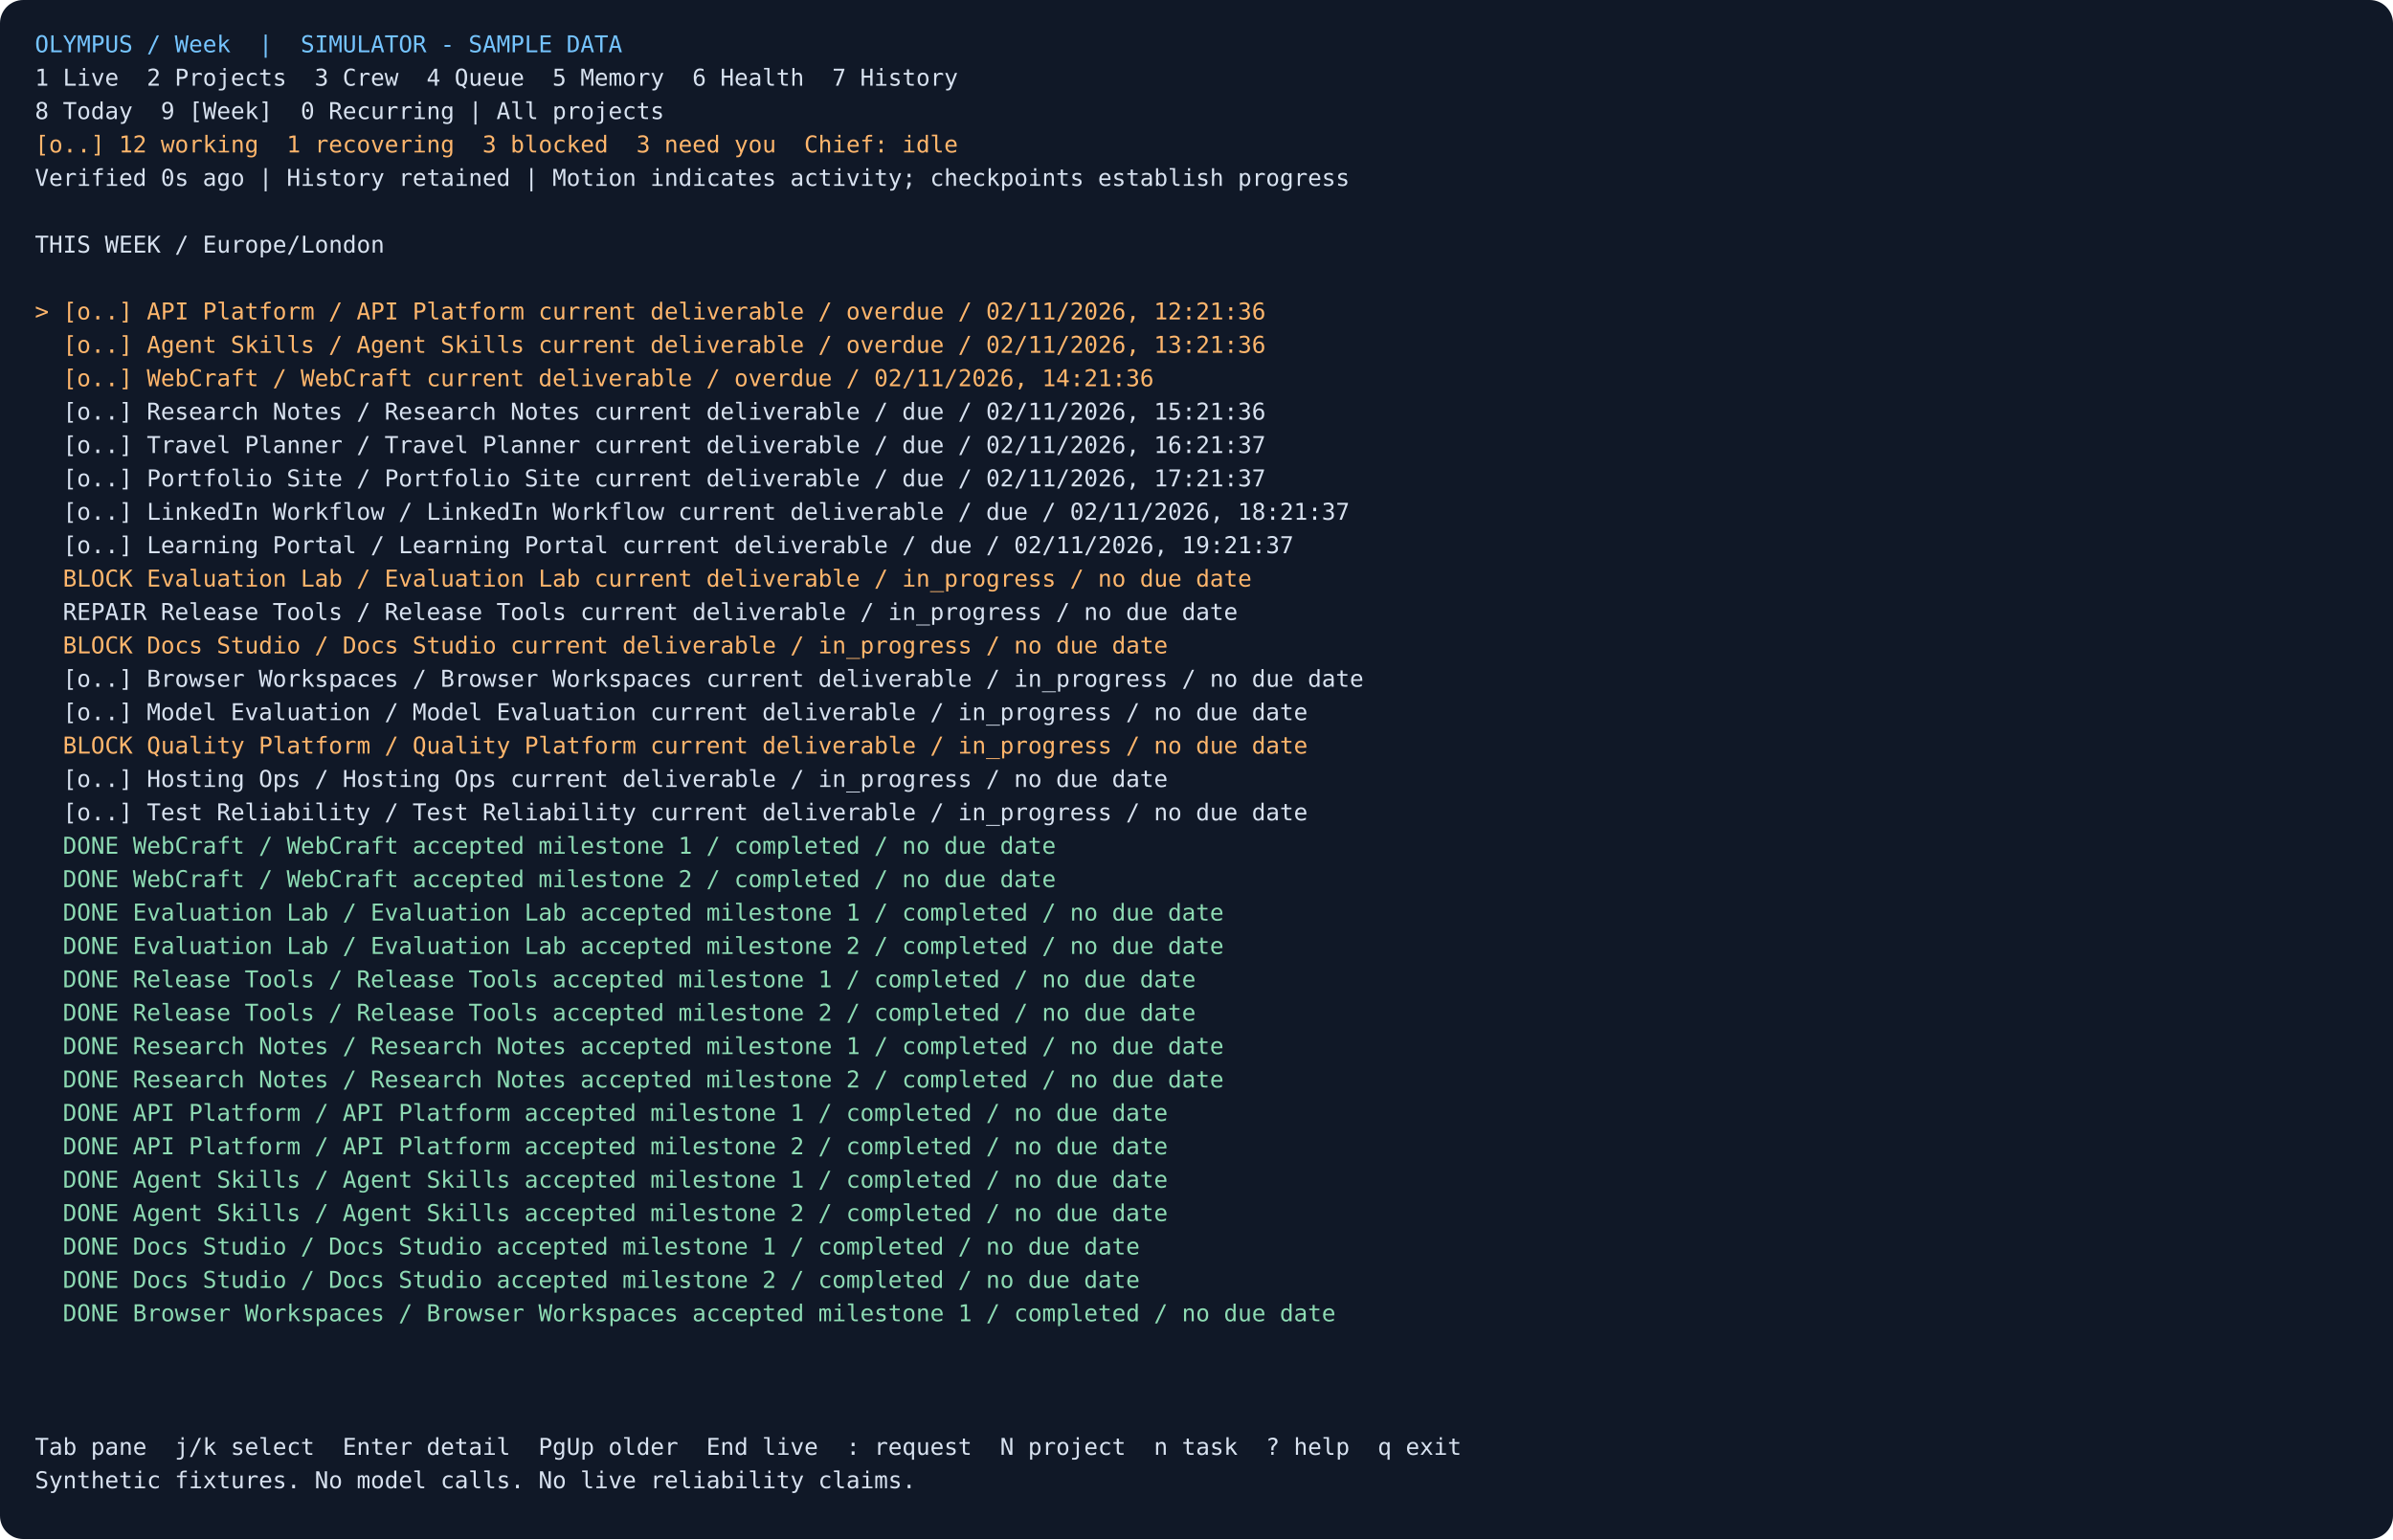
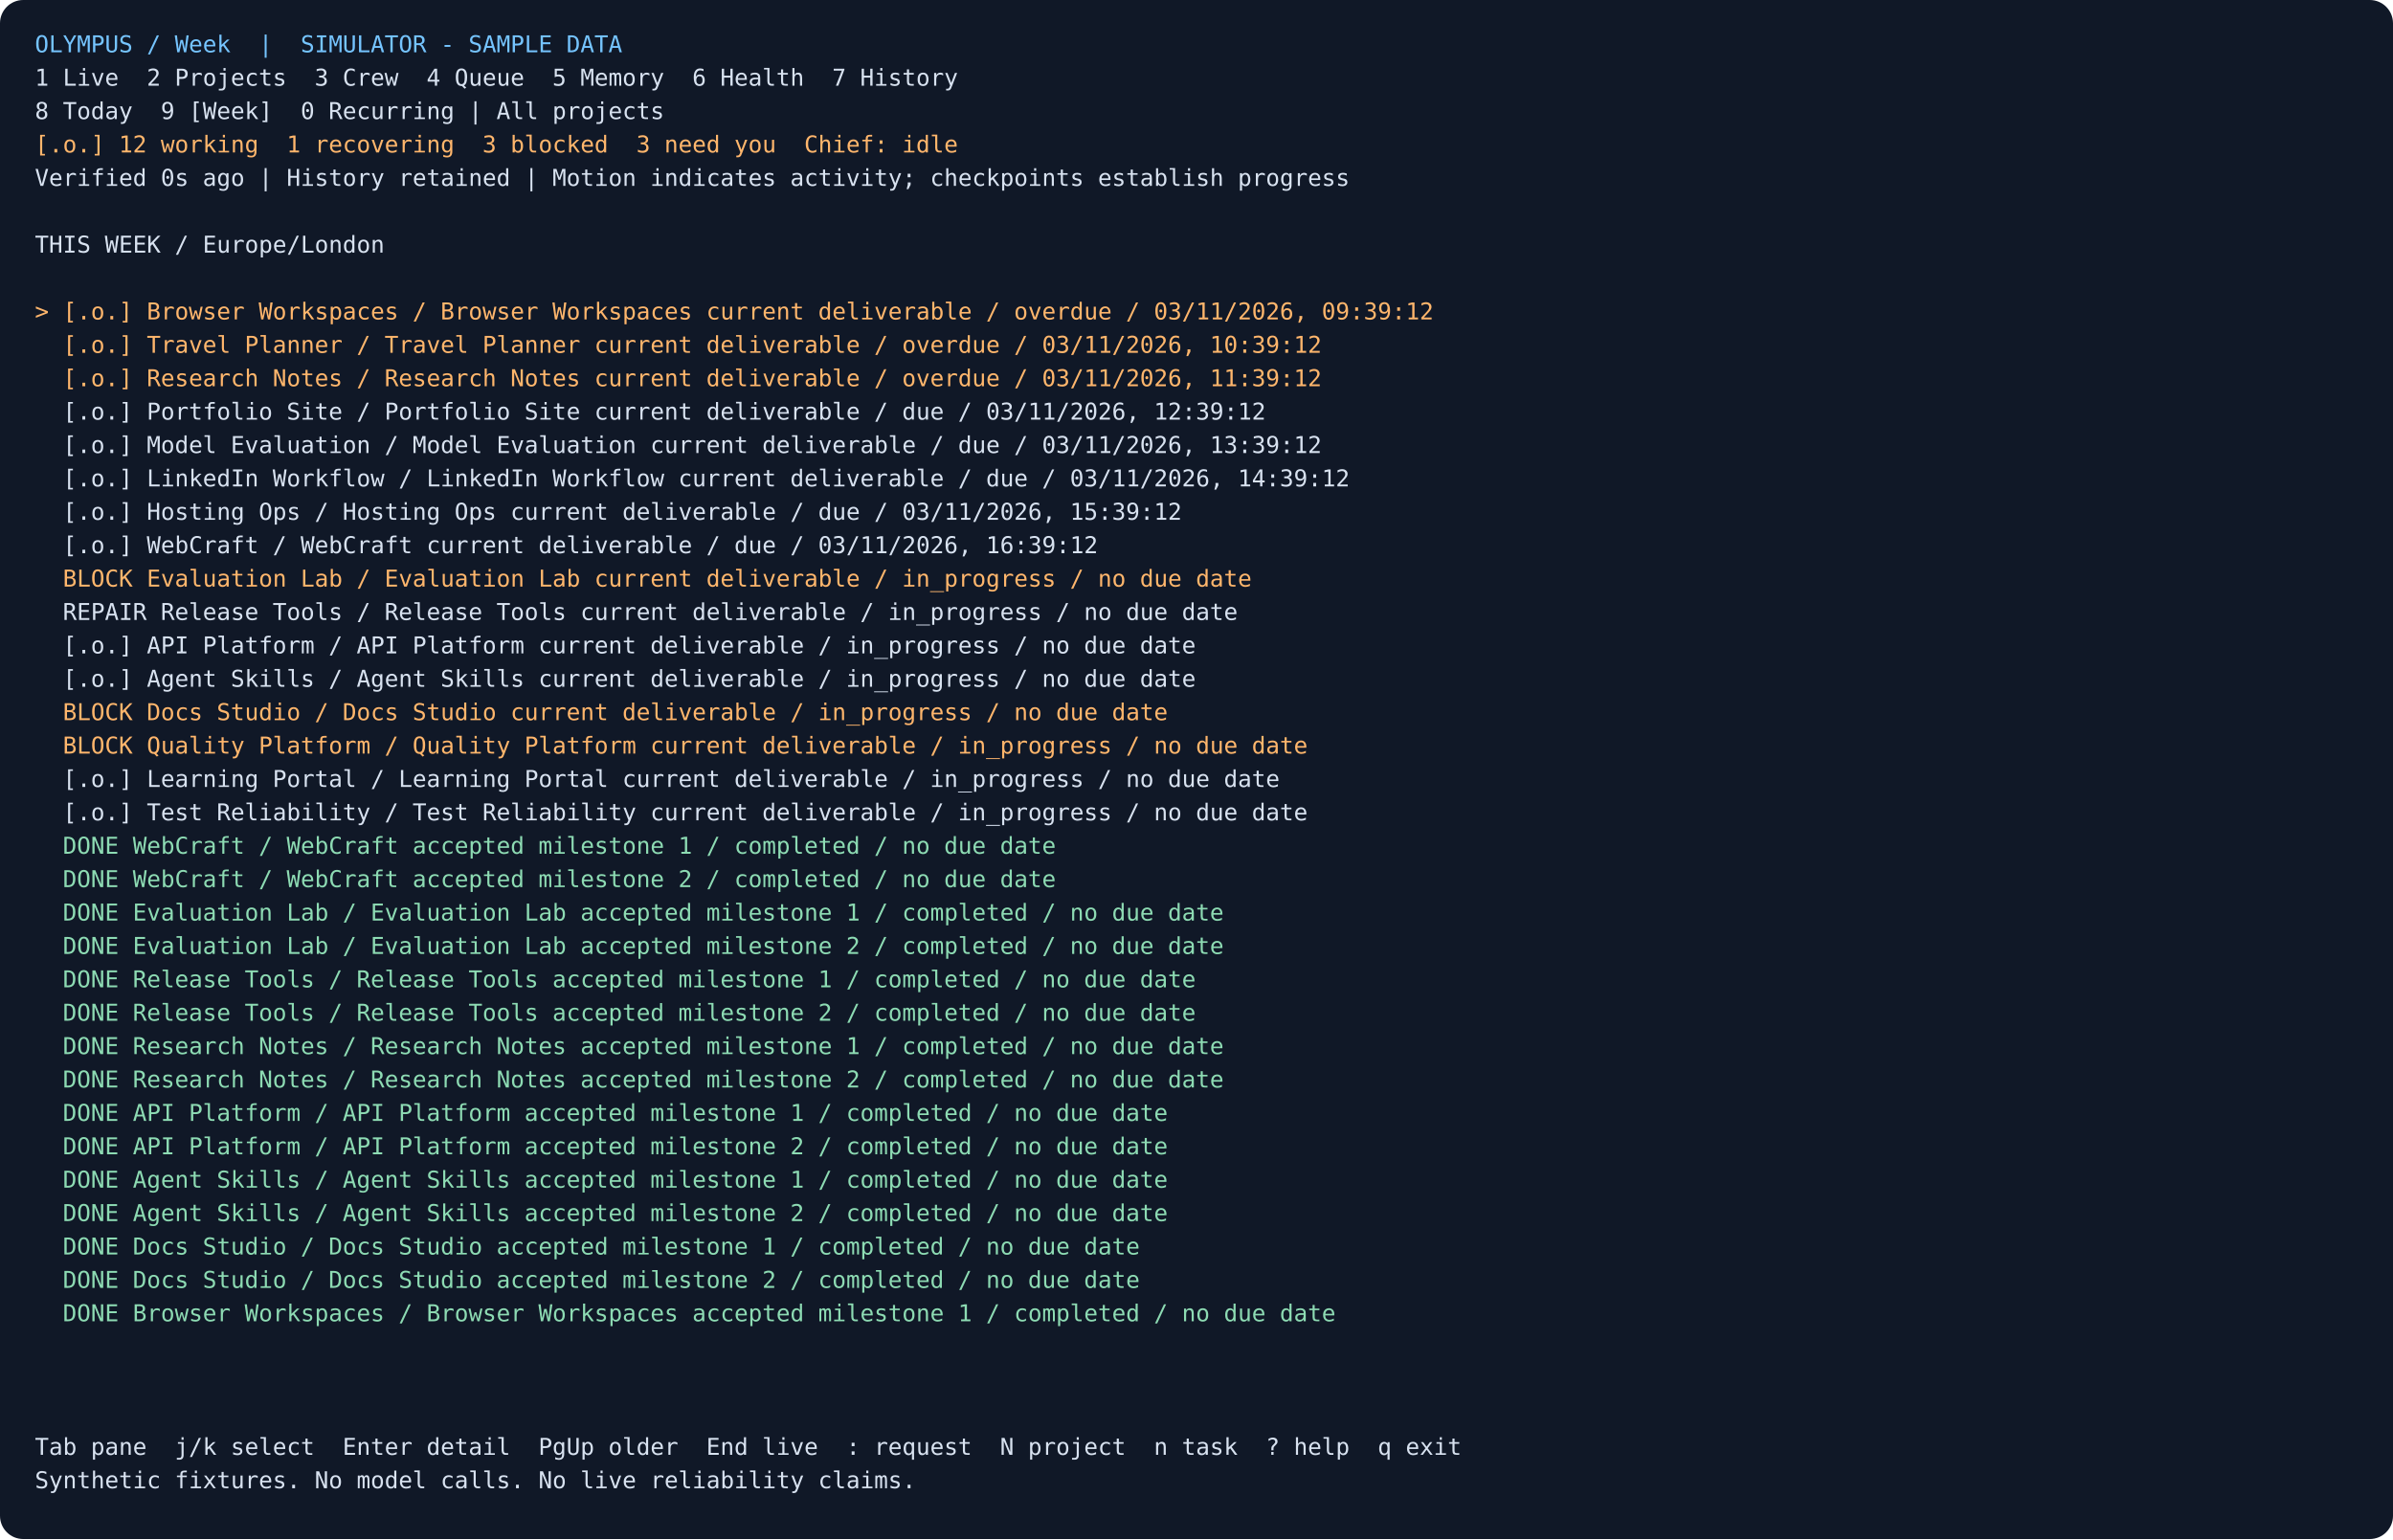
<svg xmlns="http://www.w3.org/2000/svg" width="1648" height="1060" viewBox="0 0 1648 1060">
  <rect width="1648" height="1060" rx="16" fill="#101827" />
  <g font-family="DejaVu Sans Mono,monospace" font-size="16" xml:space="preserve">
    <text x="24" y="36" fill="#75c4ff">OLYMPUS / Week  |  SIMULATOR - SAMPLE DATA                                                                                                                      </text>
    <text x="24" y="59" fill="#d8e2f0">1 Live  2 Projects  3 Crew  4 Queue  5 Memory  6 Health  7 History                                                                                              </text>
    <text x="24" y="82" fill="#d8e2f0">8 Today  9 [Week]  0 Recurring | All projects                                                                                                                   </text>
-     <text x="24" y="105" fill="#ffb66c">[o..] 12 working  1 recovering  3 blocked  3 need you  Chief: idle</text>
+     <text x="24" y="105" fill="#ffb66c">[.o.] 12 working  1 recovering  3 blocked  3 need you  Chief: idle</text>
    <text x="24" y="128" fill="#d8e2f0">Verified 0s ago | History retained | Motion indicates activity; checkpoints establish progress</text>
    <text x="24" y="151" fill="#d8e2f0" />
    <text x="24" y="174" fill="#d8e2f0">THIS WEEK / Europe/London</text>
    <text x="24" y="197" fill="#d8e2f0" />
-     <text x="24" y="220" fill="#ffb66c">&gt; [o..] API Platform / API Platform current deliverable / overdue / 02/11/2026, 12:21:36</text>
-     <text x="24" y="243" fill="#ffb66c">  [o..] Agent Skills / Agent Skills current deliverable / overdue / 02/11/2026, 13:21:36</text>
-     <text x="24" y="266" fill="#ffb66c">  [o..] WebCraft / WebCraft current deliverable / overdue / 02/11/2026, 14:21:36</text>
-     <text x="24" y="289" fill="#d8e2f0">  [o..] Research Notes / Research Notes current deliverable / due / 02/11/2026, 15:21:36</text>
-     <text x="24" y="312" fill="#d8e2f0">  [o..] Travel Planner / Travel Planner current deliverable / due / 02/11/2026, 16:21:37</text>
-     <text x="24" y="335" fill="#d8e2f0">  [o..] Portfolio Site / Portfolio Site current deliverable / due / 02/11/2026, 17:21:37</text>
-     <text x="24" y="358" fill="#d8e2f0">  [o..] LinkedIn Workflow / LinkedIn Workflow current deliverable / due / 02/11/2026, 18:21:37</text>
-     <text x="24" y="381" fill="#d8e2f0">  [o..] Learning Portal / Learning Portal current deliverable / due / 02/11/2026, 19:21:37</text>
+     <text x="24" y="220" fill="#ffb66c">&gt; [.o.] Browser Workspaces / Browser Workspaces current deliverable / overdue / 03/11/2026, 09:39:12</text>
+     <text x="24" y="243" fill="#ffb66c">  [.o.] Travel Planner / Travel Planner current deliverable / overdue / 03/11/2026, 10:39:12</text>
+     <text x="24" y="266" fill="#ffb66c">  [.o.] Research Notes / Research Notes current deliverable / overdue / 03/11/2026, 11:39:12</text>
+     <text x="24" y="289" fill="#d8e2f0">  [.o.] Portfolio Site / Portfolio Site current deliverable / due / 03/11/2026, 12:39:12</text>
+     <text x="24" y="312" fill="#d8e2f0">  [.o.] Model Evaluation / Model Evaluation current deliverable / due / 03/11/2026, 13:39:12</text>
+     <text x="24" y="335" fill="#d8e2f0">  [.o.] LinkedIn Workflow / LinkedIn Workflow current deliverable / due / 03/11/2026, 14:39:12</text>
+     <text x="24" y="358" fill="#d8e2f0">  [.o.] Hosting Ops / Hosting Ops current deliverable / due / 03/11/2026, 15:39:12</text>
+     <text x="24" y="381" fill="#d8e2f0">  [.o.] WebCraft / WebCraft current deliverable / due / 03/11/2026, 16:39:12</text>
    <text x="24" y="404" fill="#ffb66c">  BLOCK Evaluation Lab / Evaluation Lab current deliverable / in_progress / no due date</text>
    <text x="24" y="427" fill="#d8e2f0">  REPAIR Release Tools / Release Tools current deliverable / in_progress / no due date</text>
-     <text x="24" y="450" fill="#ffb66c">  BLOCK Docs Studio / Docs Studio current deliverable / in_progress / no due date</text>
-     <text x="24" y="473" fill="#d8e2f0">  [o..] Browser Workspaces / Browser Workspaces current deliverable / in_progress / no due date</text>
-     <text x="24" y="496" fill="#d8e2f0">  [o..] Model Evaluation / Model Evaluation current deliverable / in_progress / no due date</text>
+     <text x="24" y="450" fill="#d8e2f0">  [.o.] API Platform / API Platform current deliverable / in_progress / no due date</text>
+     <text x="24" y="473" fill="#d8e2f0">  [.o.] Agent Skills / Agent Skills current deliverable / in_progress / no due date</text>
+     <text x="24" y="496" fill="#ffb66c">  BLOCK Docs Studio / Docs Studio current deliverable / in_progress / no due date</text>
    <text x="24" y="519" fill="#ffb66c">  BLOCK Quality Platform / Quality Platform current deliverable / in_progress / no due date</text>
-     <text x="24" y="542" fill="#d8e2f0">  [o..] Hosting Ops / Hosting Ops current deliverable / in_progress / no due date</text>
-     <text x="24" y="565" fill="#d8e2f0">  [o..] Test Reliability / Test Reliability current deliverable / in_progress / no due date</text>
+     <text x="24" y="542" fill="#d8e2f0">  [.o.] Learning Portal / Learning Portal current deliverable / in_progress / no due date</text>
+     <text x="24" y="565" fill="#d8e2f0">  [.o.] Test Reliability / Test Reliability current deliverable / in_progress / no due date</text>
    <text x="24" y="588" fill="#8ddbb3">  DONE WebCraft / WebCraft accepted milestone 1 / completed / no due date</text>
    <text x="24" y="611" fill="#8ddbb3">  DONE WebCraft / WebCraft accepted milestone 2 / completed / no due date</text>
    <text x="24" y="634" fill="#8ddbb3">  DONE Evaluation Lab / Evaluation Lab accepted milestone 1 / completed / no due date</text>
    <text x="24" y="657" fill="#8ddbb3">  DONE Evaluation Lab / Evaluation Lab accepted milestone 2 / completed / no due date</text>
    <text x="24" y="680" fill="#8ddbb3">  DONE Release Tools / Release Tools accepted milestone 1 / completed / no due date</text>
    <text x="24" y="703" fill="#8ddbb3">  DONE Release Tools / Release Tools accepted milestone 2 / completed / no due date</text>
    <text x="24" y="726" fill="#8ddbb3">  DONE Research Notes / Research Notes accepted milestone 1 / completed / no due date</text>
    <text x="24" y="749" fill="#8ddbb3">  DONE Research Notes / Research Notes accepted milestone 2 / completed / no due date</text>
    <text x="24" y="772" fill="#8ddbb3">  DONE API Platform / API Platform accepted milestone 1 / completed / no due date</text>
    <text x="24" y="795" fill="#8ddbb3">  DONE API Platform / API Platform accepted milestone 2 / completed / no due date</text>
    <text x="24" y="818" fill="#8ddbb3">  DONE Agent Skills / Agent Skills accepted milestone 1 / completed / no due date</text>
    <text x="24" y="841" fill="#8ddbb3">  DONE Agent Skills / Agent Skills accepted milestone 2 / completed / no due date</text>
    <text x="24" y="864" fill="#8ddbb3">  DONE Docs Studio / Docs Studio accepted milestone 1 / completed / no due date</text>
    <text x="24" y="887" fill="#8ddbb3">  DONE Docs Studio / Docs Studio accepted milestone 2 / completed / no due date</text>
    <text x="24" y="910" fill="#8ddbb3">  DONE Browser Workspaces / Browser Workspaces accepted milestone 1 / completed / no due date</text>
    <text x="24" y="933" fill="#d8e2f0" />
    <text x="24" y="956" fill="#d8e2f0" />
    <text x="24" y="979" fill="#d8e2f0" />
    <text x="24" y="1002" fill="#d8e2f0">Tab pane  j/k select  Enter detail  PgUp older  End live  : request  N project  n task  ? help  q exit</text>
    <text x="24" y="1025" fill="#d8e2f0">Synthetic fixtures. No model calls. No live reliability claims.</text>
  </g>
</svg>
